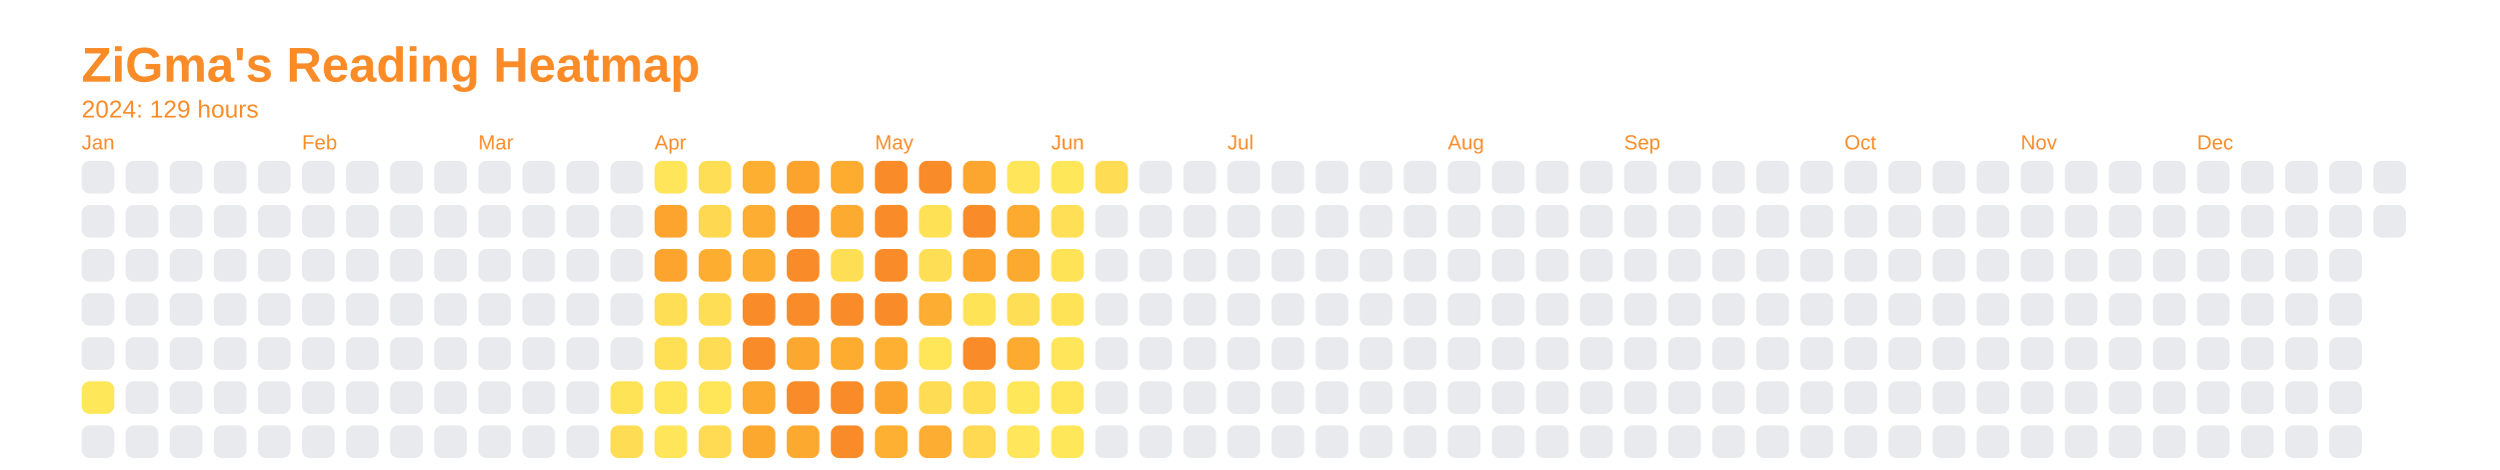
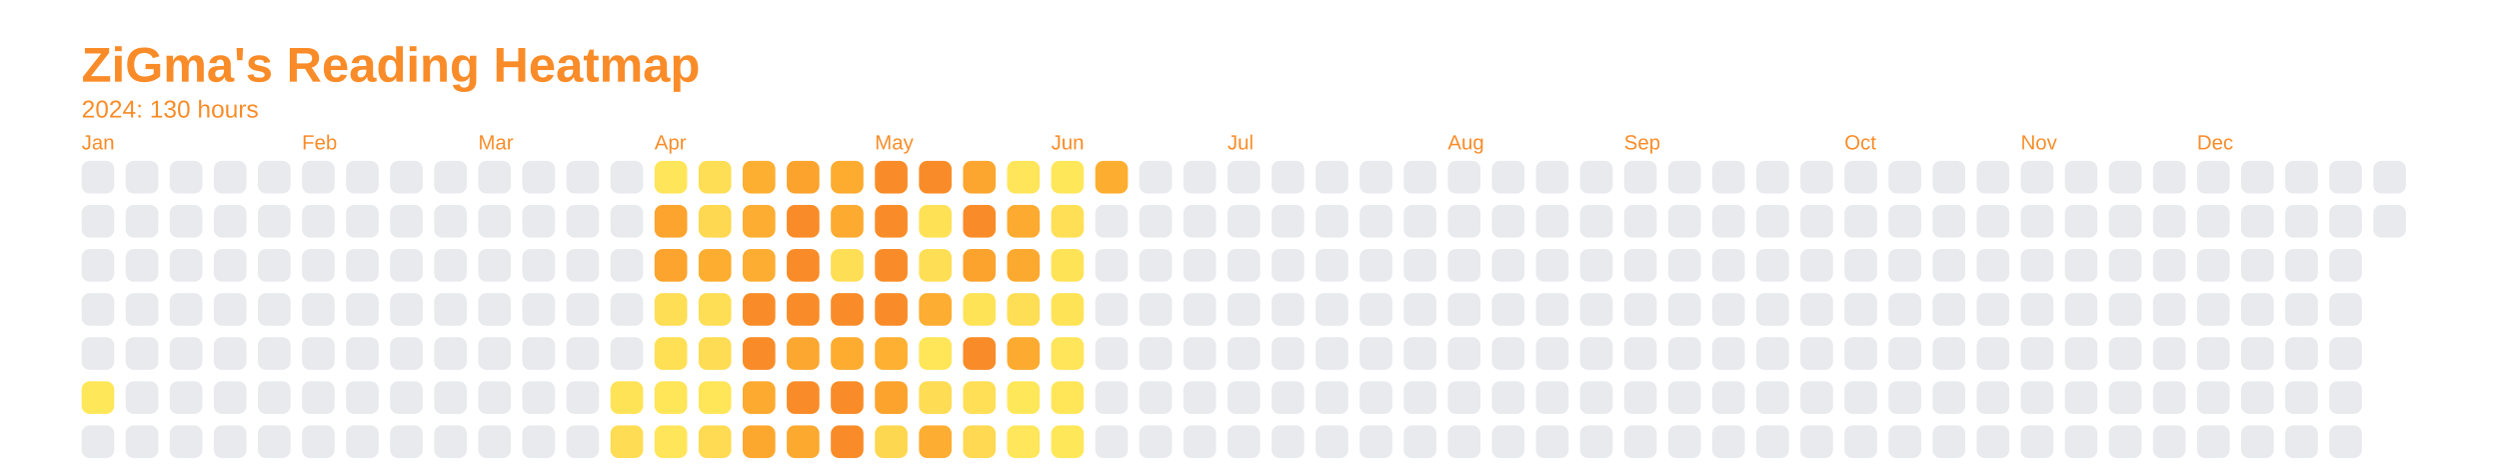
<svg xmlns="http://www.w3.org/2000/svg" baseProfile="full" height="57.5mm" version="1.1" viewBox="0,0,306.2,57.5" width="306.2mm">
  <defs />
  <rect fill="none" height="57.5" width="306.2" x="0" y="0" />
  <text fill="#f98c28" style="font-size:6px; font-family:Arial; font-weight:bold;" x="10" y="10">ZiGma's Reading Heatmap</text>
-   <text fill="#f98c28" style="font-size:3px; font-family:Arial;" x="10" y="14.4">2024: 129 hours</text>
+   <text fill="#f98c28" style="font-size:3px; font-family:Arial;" x="10" y="14.4">2024: 130 hours</text>
  <text fill="#f98c28" style="font-size:2.5px; font-family:Arial" x="10" y="18.3">Jan</text>
  <rect fill="#e8eaed" height="4" rx="1" ry="1" width="4" x="10" y="19.7" />
  <rect fill="#e8eaed" height="4" rx="1" ry="1" width="4" x="10" y="25.1" />
  <rect fill="#e8eaed" height="4" rx="1" ry="1" width="4" x="10" y="30.5" />
  <rect fill="#e8eaed" height="4" rx="1" ry="1" width="4" x="10" y="35.9" />
  <rect fill="#e8eaed" height="4" rx="1" ry="1" width="4" x="10" y="41.3" />
  <rect fill="#ffe75a" height="4" rx="1" ry="1" width="4" x="10" y="46.7" />
  <rect fill="#e8eaed" height="4" rx="1" ry="1" width="4" x="10" y="52.1" />
  <rect fill="#e8eaed" height="4" rx="1" ry="1" width="4" x="15.4" y="19.7" />
  <rect fill="#e8eaed" height="4" rx="1" ry="1" width="4" x="15.4" y="25.1" />
  <rect fill="#e8eaed" height="4" rx="1" ry="1" width="4" x="15.4" y="30.5" />
  <rect fill="#e8eaed" height="4" rx="1" ry="1" width="4" x="15.4" y="35.9" />
  <rect fill="#e8eaed" height="4" rx="1" ry="1" width="4" x="15.4" y="41.3" />
  <rect fill="#e8eaed" height="4" rx="1" ry="1" width="4" x="15.4" y="46.7" />
  <rect fill="#e8eaed" height="4" rx="1" ry="1" width="4" x="15.4" y="52.1" />
  <rect fill="#e8eaed" height="4" rx="1" ry="1" width="4" x="20.8" y="19.7" />
  <rect fill="#e8eaed" height="4" rx="1" ry="1" width="4" x="20.8" y="25.1" />
  <rect fill="#e8eaed" height="4" rx="1" ry="1" width="4" x="20.8" y="30.5" />
  <rect fill="#e8eaed" height="4" rx="1" ry="1" width="4" x="20.8" y="35.9" />
  <rect fill="#e8eaed" height="4" rx="1" ry="1" width="4" x="20.8" y="41.3" />
  <rect fill="#e8eaed" height="4" rx="1" ry="1" width="4" x="20.8" y="46.7" />
  <rect fill="#e8eaed" height="4" rx="1" ry="1" width="4" x="20.8" y="52.1" />
  <rect fill="#e8eaed" height="4" rx="1" ry="1" width="4" x="26.2" y="19.7" />
  <rect fill="#e8eaed" height="4" rx="1" ry="1" width="4" x="26.2" y="25.1" />
  <rect fill="#e8eaed" height="4" rx="1" ry="1" width="4" x="26.2" y="30.5" />
  <rect fill="#e8eaed" height="4" rx="1" ry="1" width="4" x="26.2" y="35.9" />
  <rect fill="#e8eaed" height="4" rx="1" ry="1" width="4" x="26.2" y="41.3" />
  <rect fill="#e8eaed" height="4" rx="1" ry="1" width="4" x="26.2" y="46.7" />
  <rect fill="#e8eaed" height="4" rx="1" ry="1" width="4" x="26.2" y="52.1" />
  <rect fill="#e8eaed" height="4" rx="1" ry="1" width="4" x="31.6" y="19.7" />
  <rect fill="#e8eaed" height="4" rx="1" ry="1" width="4" x="31.6" y="25.1" />
  <rect fill="#e8eaed" height="4" rx="1" ry="1" width="4" x="31.6" y="30.5" />
  <rect fill="#e8eaed" height="4" rx="1" ry="1" width="4" x="31.6" y="35.9" />
  <rect fill="#e8eaed" height="4" rx="1" ry="1" width="4" x="31.6" y="41.3" />
  <rect fill="#e8eaed" height="4" rx="1" ry="1" width="4" x="31.6" y="46.7" />
  <rect fill="#e8eaed" height="4" rx="1" ry="1" width="4" x="31.6" y="52.1" />
  <text fill="#f98c28" style="font-size:2.5px; font-family:Arial" x="37.0" y="18.3">Feb</text>
  <rect fill="#e8eaed" height="4" rx="1" ry="1" width="4" x="37.0" y="19.7" />
  <rect fill="#e8eaed" height="4" rx="1" ry="1" width="4" x="37.0" y="25.1" />
  <rect fill="#e8eaed" height="4" rx="1" ry="1" width="4" x="37.0" y="30.5" />
  <rect fill="#e8eaed" height="4" rx="1" ry="1" width="4" x="37.0" y="35.9" />
  <rect fill="#e8eaed" height="4" rx="1" ry="1" width="4" x="37.0" y="41.3" />
  <rect fill="#e8eaed" height="4" rx="1" ry="1" width="4" x="37.0" y="46.7" />
  <rect fill="#e8eaed" height="4" rx="1" ry="1" width="4" x="37.0" y="52.1" />
  <rect fill="#e8eaed" height="4" rx="1" ry="1" width="4" x="42.4" y="19.7" />
  <rect fill="#e8eaed" height="4" rx="1" ry="1" width="4" x="42.4" y="25.1" />
  <rect fill="#e8eaed" height="4" rx="1" ry="1" width="4" x="42.4" y="30.5" />
  <rect fill="#e8eaed" height="4" rx="1" ry="1" width="4" x="42.4" y="35.9" />
  <rect fill="#e8eaed" height="4" rx="1" ry="1" width="4" x="42.4" y="41.3" />
  <rect fill="#e8eaed" height="4" rx="1" ry="1" width="4" x="42.4" y="46.7" />
  <rect fill="#e8eaed" height="4" rx="1" ry="1" width="4" x="42.4" y="52.1" />
  <rect fill="#e8eaed" height="4" rx="1" ry="1" width="4" x="47.8" y="19.7" />
  <rect fill="#e8eaed" height="4" rx="1" ry="1" width="4" x="47.8" y="25.1" />
  <rect fill="#e8eaed" height="4" rx="1" ry="1" width="4" x="47.8" y="30.5" />
  <rect fill="#e8eaed" height="4" rx="1" ry="1" width="4" x="47.8" y="35.9" />
  <rect fill="#e8eaed" height="4" rx="1" ry="1" width="4" x="47.8" y="41.3" />
  <rect fill="#e8eaed" height="4" rx="1" ry="1" width="4" x="47.8" y="46.7" />
  <rect fill="#e8eaed" height="4" rx="1" ry="1" width="4" x="47.8" y="52.1" />
  <rect fill="#e8eaed" height="4" rx="1" ry="1" width="4" x="53.2" y="19.7" />
  <rect fill="#e8eaed" height="4" rx="1" ry="1" width="4" x="53.2" y="25.1" />
  <rect fill="#e8eaed" height="4" rx="1" ry="1" width="4" x="53.2" y="30.5" />
  <rect fill="#e8eaed" height="4" rx="1" ry="1" width="4" x="53.2" y="35.9" />
  <rect fill="#e8eaed" height="4" rx="1" ry="1" width="4" x="53.2" y="41.3" />
  <rect fill="#e8eaed" height="4" rx="1" ry="1" width="4" x="53.2" y="46.7" />
  <rect fill="#e8eaed" height="4" rx="1" ry="1" width="4" x="53.2" y="52.1" />
  <text fill="#f98c28" style="font-size:2.5px; font-family:Arial" x="58.6" y="18.3">Mar</text>
  <rect fill="#e8eaed" height="4" rx="1" ry="1" width="4" x="58.6" y="19.7" />
  <rect fill="#e8eaed" height="4" rx="1" ry="1" width="4" x="58.6" y="25.1" />
  <rect fill="#e8eaed" height="4" rx="1" ry="1" width="4" x="58.6" y="30.5" />
  <rect fill="#e8eaed" height="4" rx="1" ry="1" width="4" x="58.6" y="35.9" />
  <rect fill="#e8eaed" height="4" rx="1" ry="1" width="4" x="58.6" y="41.3" />
  <rect fill="#e8eaed" height="4" rx="1" ry="1" width="4" x="58.6" y="46.7" />
  <rect fill="#e8eaed" height="4" rx="1" ry="1" width="4" x="58.6" y="52.1" />
  <rect fill="#e8eaed" height="4" rx="1" ry="1" width="4" x="64" y="19.7" />
  <rect fill="#e8eaed" height="4" rx="1" ry="1" width="4" x="64" y="25.1" />
  <rect fill="#e8eaed" height="4" rx="1" ry="1" width="4" x="64" y="30.5" />
  <rect fill="#e8eaed" height="4" rx="1" ry="1" width="4" x="64" y="35.9" />
  <rect fill="#e8eaed" height="4" rx="1" ry="1" width="4" x="64" y="41.3" />
  <rect fill="#e8eaed" height="4" rx="1" ry="1" width="4" x="64" y="46.7" />
  <rect fill="#e8eaed" height="4" rx="1" ry="1" width="4" x="64" y="52.1" />
  <rect fill="#e8eaed" height="4" rx="1" ry="1" width="4" x="69.4" y="19.7" />
  <rect fill="#e8eaed" height="4" rx="1" ry="1" width="4" x="69.4" y="25.1" />
  <rect fill="#e8eaed" height="4" rx="1" ry="1" width="4" x="69.4" y="30.5" />
  <rect fill="#e8eaed" height="4" rx="1" ry="1" width="4" x="69.4" y="35.9" />
  <rect fill="#e8eaed" height="4" rx="1" ry="1" width="4" x="69.4" y="41.3" />
  <rect fill="#e8eaed" height="4" rx="1" ry="1" width="4" x="69.4" y="46.7" />
  <rect fill="#e8eaed" height="4" rx="1" ry="1" width="4" x="69.4" y="52.1" />
  <rect fill="#e8eaed" height="4" rx="1" ry="1" width="4" x="74.8" y="19.7" />
  <rect fill="#e8eaed" height="4" rx="1" ry="1" width="4" x="74.8" y="25.1" />
  <rect fill="#e8eaed" height="4" rx="1" ry="1" width="4" x="74.8" y="30.5" />
  <rect fill="#e8eaed" height="4" rx="1" ry="1" width="4" x="74.8" y="35.9" />
  <rect fill="#e8eaed" height="4" rx="1" ry="1" width="4" x="74.8" y="41.3" />
  <rect fill="#ffe357" height="4" rx="1" ry="1" width="4" x="74.8" y="46.7" />
  <rect fill="#fedc53" height="4" rx="1" ry="1" width="4" x="74.8" y="52.1" />
  <text fill="#f98c28" style="font-size:2.5px; font-family:Arial" x="80.2" y="18.3">Apr</text>
  <rect fill="#ffe559" height="4" rx="1" ry="1" width="4" x="80.2" y="19.7" />
  <rect fill="#fca42e" height="4" rx="1" ry="1" width="4" x="80.2" y="25.1" />
  <rect fill="#fca42e" height="4" rx="1" ry="1" width="4" x="80.2" y="30.5" />
  <rect fill="#fede54" height="4" rx="1" ry="1" width="4" x="80.2" y="35.9" />
  <rect fill="#ffe055" height="4" rx="1" ry="1" width="4" x="80.2" y="41.3" />
  <rect fill="#ffe558" height="4" rx="1" ry="1" width="4" x="80.2" y="46.7" />
  <rect fill="#ffe559" height="4" rx="1" ry="1" width="4" x="80.2" y="52.1" />
  <rect fill="#fede54" height="4" rx="1" ry="1" width="4" x="85.6" y="19.7" />
  <rect fill="#fed850" height="4" rx="1" ry="1" width="4" x="85.6" y="25.1" />
  <rect fill="#fdae31" height="4" rx="1" ry="1" width="4" x="85.6" y="30.5" />
  <rect fill="#fede54" height="4" rx="1" ry="1" width="4" x="85.6" y="35.9" />
  <rect fill="#fedc53" height="4" rx="1" ry="1" width="4" x="85.6" y="41.3" />
  <rect fill="#ffe558" height="4" rx="1" ry="1" width="4" x="85.6" y="46.7" />
  <rect fill="#fedb52" height="4" rx="1" ry="1" width="4" x="85.6" y="52.1" />
  <rect fill="#fdaf31" height="4" rx="1" ry="1" width="4" x="91" y="19.7" />
  <rect fill="#fdad31" height="4" rx="1" ry="1" width="4" x="91" y="25.1" />
  <rect fill="#fdad31" height="4" rx="1" ry="1" width="4" x="91" y="30.5" />
  <rect fill="#f98c28" height="4" rx="1" ry="1" width="4" x="91" y="35.9" />
  <rect fill="#f98c28" height="4" rx="1" ry="1" width="4" x="91" y="41.3" />
  <rect fill="#fcaa30" height="4" rx="1" ry="1" width="4" x="91" y="46.7" />
  <rect fill="#fca82f" height="4" rx="1" ry="1" width="4" x="91" y="52.1" />
  <rect fill="#fca32e" height="4" rx="1" ry="1" width="4" x="96.4" y="19.7" />
  <rect fill="#f98c28" height="4" rx="1" ry="1" width="4" x="96.4" y="25.1" />
  <rect fill="#f98c28" height="4" rx="1" ry="1" width="4" x="96.4" y="30.5" />
  <rect fill="#f98c28" height="4" rx="1" ry="1" width="4" x="96.4" y="35.9" />
  <rect fill="#fca72f" height="4" rx="1" ry="1" width="4" x="96.4" y="41.3" />
  <rect fill="#f98c28" height="4" rx="1" ry="1" width="4" x="96.4" y="46.7" />
  <rect fill="#fca930" height="4" rx="1" ry="1" width="4" x="96.4" y="52.1" />
  <rect fill="#fdac30" height="4" rx="1" ry="1" width="4" x="101.8" y="19.7" />
  <rect fill="#fcab30" height="4" rx="1" ry="1" width="4" x="101.8" y="25.1" />
  <rect fill="#fede54" height="4" rx="1" ry="1" width="4" x="101.8" y="30.5" />
  <rect fill="#f98c28" height="4" rx="1" ry="1" width="4" x="101.8" y="35.9" />
  <rect fill="#fdac30" height="4" rx="1" ry="1" width="4" x="101.8" y="41.3" />
  <rect fill="#f98c28" height="4" rx="1" ry="1" width="4" x="101.8" y="46.7" />
  <rect fill="#f98c28" height="4" rx="1" ry="1" width="4" x="101.8" y="52.1" />
  <text fill="#f98c28" style="font-size:2.5px; font-family:Arial" x="107.2" y="18.3">May</text>
  <rect fill="#f98c28" height="4" rx="1" ry="1" width="4" x="107.2" y="19.7" />
  <rect fill="#f98c28" height="4" rx="1" ry="1" width="4" x="107.2" y="25.1" />
  <rect fill="#f98c28" height="4" rx="1" ry="1" width="4" x="107.2" y="30.5" />
  <rect fill="#f98c28" height="4" rx="1" ry="1" width="4" x="107.2" y="35.9" />
  <rect fill="#fdb031" height="4" rx="1" ry="1" width="4" x="107.2" y="41.3" />
  <rect fill="#fca32e" height="4" rx="1" ry="1" width="4" x="107.2" y="46.7" />
-   <rect fill="#fdb031" height="4" rx="1" ry="1" width="4" x="107.2" y="52.1" />
+   <rect fill="#fed750" height="4" rx="1" ry="1" width="4" x="107.2" y="52.1" />
  <rect fill="#f98c28" height="4" rx="1" ry="1" width="4" x="112.6" y="19.7" />
  <rect fill="#ffe156" height="4" rx="1" ry="1" width="4" x="112.6" y="25.1" />
  <rect fill="#fede54" height="4" rx="1" ry="1" width="4" x="112.6" y="30.5" />
  <rect fill="#fdad31" height="4" rx="1" ry="1" width="4" x="112.6" y="35.9" />
  <rect fill="#ffe659" height="4" rx="1" ry="1" width="4" x="112.6" y="41.3" />
  <rect fill="#fedc53" height="4" rx="1" ry="1" width="4" x="112.6" y="46.7" />
  <rect fill="#fdad31" height="4" rx="1" ry="1" width="4" x="112.6" y="52.1" />
  <rect fill="#fca62f" height="4" rx="1" ry="1" width="4" x="118" y="19.7" />
  <rect fill="#f98c28" height="4" rx="1" ry="1" width="4" x="118" y="25.1" />
  <rect fill="#fca32e" height="4" rx="1" ry="1" width="4" x="118" y="30.5" />
  <rect fill="#ffe357" height="4" rx="1" ry="1" width="4" x="118" y="35.9" />
  <rect fill="#f98c28" height="4" rx="1" ry="1" width="4" x="118" y="41.3" />
  <rect fill="#ffdf55" height="4" rx="1" ry="1" width="4" x="118" y="46.7" />
  <rect fill="#fed951" height="4" rx="1" ry="1" width="4" x="118" y="52.1" />
  <rect fill="#ffe559" height="4" rx="1" ry="1" width="4" x="123.4" y="19.7" />
  <rect fill="#fcaa30" height="4" rx="1" ry="1" width="4" x="123.4" y="25.1" />
  <rect fill="#fca930" height="4" rx="1" ry="1" width="4" x="123.4" y="30.5" />
  <rect fill="#fede54" height="4" rx="1" ry="1" width="4" x="123.4" y="35.9" />
  <rect fill="#fdab30" height="4" rx="1" ry="1" width="4" x="123.4" y="41.3" />
  <rect fill="#ffe75a" height="4" rx="1" ry="1" width="4" x="123.4" y="46.7" />
  <rect fill="#ffe65a" height="4" rx="1" ry="1" width="4" x="123.4" y="52.1" />
  <text fill="#f98c28" style="font-size:2.5px; font-family:Arial" x="128.8" y="18.3">Jun</text>
  <rect fill="#ffe75a" height="4" rx="1" ry="1" width="4" x="128.8" y="19.7" />
  <rect fill="#ffdf55" height="4" rx="1" ry="1" width="4" x="128.8" y="25.1" />
  <rect fill="#ffe357" height="4" rx="1" ry="1" width="4" x="128.8" y="30.5" />
  <rect fill="#ffe357" height="4" rx="1" ry="1" width="4" x="128.8" y="35.9" />
  <rect fill="#ffe559" height="4" rx="1" ry="1" width="4" x="128.8" y="41.3" />
  <rect fill="#ffe659" height="4" rx="1" ry="1" width="4" x="128.8" y="46.7" />
  <rect fill="#ffe75a" height="4" rx="1" ry="1" width="4" x="128.8" y="52.1" />
-   <rect fill="#fedc53" height="4" rx="1" ry="1" width="4" x="134.2" y="19.7" />
+   <rect fill="#fdae31" height="4" rx="1" ry="1" width="4" x="134.2" y="19.7" />
  <rect fill="#e8eaed" height="4" rx="1" ry="1" width="4" x="134.2" y="25.1" />
  <rect fill="#e8eaed" height="4" rx="1" ry="1" width="4" x="134.2" y="30.5" />
  <rect fill="#e8eaed" height="4" rx="1" ry="1" width="4" x="134.2" y="35.9" />
  <rect fill="#e8eaed" height="4" rx="1" ry="1" width="4" x="134.2" y="41.3" />
  <rect fill="#e8eaed" height="4" rx="1" ry="1" width="4" x="134.2" y="46.7" />
  <rect fill="#e8eaed" height="4" rx="1" ry="1" width="4" x="134.2" y="52.1" />
  <rect fill="#e8eaed" height="4" rx="1" ry="1" width="4" x="139.6" y="19.7" />
  <rect fill="#e8eaed" height="4" rx="1" ry="1" width="4" x="139.6" y="25.1" />
  <rect fill="#e8eaed" height="4" rx="1" ry="1" width="4" x="139.6" y="30.5" />
  <rect fill="#e8eaed" height="4" rx="1" ry="1" width="4" x="139.6" y="35.9" />
  <rect fill="#e8eaed" height="4" rx="1" ry="1" width="4" x="139.6" y="41.3" />
  <rect fill="#e8eaed" height="4" rx="1" ry="1" width="4" x="139.6" y="46.7" />
  <rect fill="#e8eaed" height="4" rx="1" ry="1" width="4" x="139.6" y="52.1" />
  <rect fill="#e8eaed" height="4" rx="1" ry="1" width="4" x="145" y="19.7" />
  <rect fill="#e8eaed" height="4" rx="1" ry="1" width="4" x="145" y="25.1" />
  <rect fill="#e8eaed" height="4" rx="1" ry="1" width="4" x="145" y="30.5" />
  <rect fill="#e8eaed" height="4" rx="1" ry="1" width="4" x="145" y="35.9" />
  <rect fill="#e8eaed" height="4" rx="1" ry="1" width="4" x="145" y="41.3" />
  <rect fill="#e8eaed" height="4" rx="1" ry="1" width="4" x="145" y="46.7" />
  <rect fill="#e8eaed" height="4" rx="1" ry="1" width="4" x="145" y="52.1" />
  <text fill="#f98c28" style="font-size:2.5px; font-family:Arial" x="150.4" y="18.3">Jul</text>
  <rect fill="#e8eaed" height="4" rx="1" ry="1" width="4" x="150.4" y="19.7" />
  <rect fill="#e8eaed" height="4" rx="1" ry="1" width="4" x="150.4" y="25.1" />
  <rect fill="#e8eaed" height="4" rx="1" ry="1" width="4" x="150.4" y="30.5" />
  <rect fill="#e8eaed" height="4" rx="1" ry="1" width="4" x="150.4" y="35.9" />
  <rect fill="#e8eaed" height="4" rx="1" ry="1" width="4" x="150.4" y="41.3" />
  <rect fill="#e8eaed" height="4" rx="1" ry="1" width="4" x="150.4" y="46.7" />
  <rect fill="#e8eaed" height="4" rx="1" ry="1" width="4" x="150.4" y="52.1" />
  <rect fill="#e8eaed" height="4" rx="1" ry="1" width="4" x="155.8" y="19.7" />
  <rect fill="#e8eaed" height="4" rx="1" ry="1" width="4" x="155.8" y="25.1" />
  <rect fill="#e8eaed" height="4" rx="1" ry="1" width="4" x="155.8" y="30.5" />
  <rect fill="#e8eaed" height="4" rx="1" ry="1" width="4" x="155.8" y="35.9" />
  <rect fill="#e8eaed" height="4" rx="1" ry="1" width="4" x="155.8" y="41.3" />
  <rect fill="#e8eaed" height="4" rx="1" ry="1" width="4" x="155.8" y="46.7" />
  <rect fill="#e8eaed" height="4" rx="1" ry="1" width="4" x="155.8" y="52.1" />
  <rect fill="#e8eaed" height="4" rx="1" ry="1" width="4" x="161.2" y="19.7" />
  <rect fill="#e8eaed" height="4" rx="1" ry="1" width="4" x="161.2" y="25.1" />
  <rect fill="#e8eaed" height="4" rx="1" ry="1" width="4" x="161.2" y="30.5" />
  <rect fill="#e8eaed" height="4" rx="1" ry="1" width="4" x="161.2" y="35.9" />
  <rect fill="#e8eaed" height="4" rx="1" ry="1" width="4" x="161.2" y="41.3" />
  <rect fill="#e8eaed" height="4" rx="1" ry="1" width="4" x="161.2" y="46.7" />
  <rect fill="#e8eaed" height="4" rx="1" ry="1" width="4" x="161.2" y="52.1" />
  <rect fill="#e8eaed" height="4" rx="1" ry="1" width="4" x="166.6" y="19.7" />
  <rect fill="#e8eaed" height="4" rx="1" ry="1" width="4" x="166.6" y="25.1" />
  <rect fill="#e8eaed" height="4" rx="1" ry="1" width="4" x="166.6" y="30.5" />
  <rect fill="#e8eaed" height="4" rx="1" ry="1" width="4" x="166.6" y="35.9" />
  <rect fill="#e8eaed" height="4" rx="1" ry="1" width="4" x="166.6" y="41.3" />
  <rect fill="#e8eaed" height="4" rx="1" ry="1" width="4" x="166.6" y="46.7" />
  <rect fill="#e8eaed" height="4" rx="1" ry="1" width="4" x="166.6" y="52.1" />
  <rect fill="#e8eaed" height="4" rx="1" ry="1" width="4" x="172" y="19.7" />
  <rect fill="#e8eaed" height="4" rx="1" ry="1" width="4" x="172" y="25.1" />
  <rect fill="#e8eaed" height="4" rx="1" ry="1" width="4" x="172" y="30.5" />
  <rect fill="#e8eaed" height="4" rx="1" ry="1" width="4" x="172" y="35.9" />
  <rect fill="#e8eaed" height="4" rx="1" ry="1" width="4" x="172" y="41.3" />
  <rect fill="#e8eaed" height="4" rx="1" ry="1" width="4" x="172" y="46.7" />
  <rect fill="#e8eaed" height="4" rx="1" ry="1" width="4" x="172" y="52.1" />
  <text fill="#f98c28" style="font-size:2.5px; font-family:Arial" x="177.4" y="18.3">Aug</text>
  <rect fill="#e8eaed" height="4" rx="1" ry="1" width="4" x="177.4" y="19.7" />
  <rect fill="#e8eaed" height="4" rx="1" ry="1" width="4" x="177.4" y="25.1" />
  <rect fill="#e8eaed" height="4" rx="1" ry="1" width="4" x="177.4" y="30.5" />
  <rect fill="#e8eaed" height="4" rx="1" ry="1" width="4" x="177.4" y="35.9" />
  <rect fill="#e8eaed" height="4" rx="1" ry="1" width="4" x="177.4" y="41.3" />
  <rect fill="#e8eaed" height="4" rx="1" ry="1" width="4" x="177.4" y="46.7" />
  <rect fill="#e8eaed" height="4" rx="1" ry="1" width="4" x="177.4" y="52.1" />
  <rect fill="#e8eaed" height="4" rx="1" ry="1" width="4" x="182.8" y="19.7" />
  <rect fill="#e8eaed" height="4" rx="1" ry="1" width="4" x="182.8" y="25.1" />
  <rect fill="#e8eaed" height="4" rx="1" ry="1" width="4" x="182.8" y="30.5" />
  <rect fill="#e8eaed" height="4" rx="1" ry="1" width="4" x="182.8" y="35.9" />
  <rect fill="#e8eaed" height="4" rx="1" ry="1" width="4" x="182.8" y="41.3" />
  <rect fill="#e8eaed" height="4" rx="1" ry="1" width="4" x="182.8" y="46.7" />
  <rect fill="#e8eaed" height="4" rx="1" ry="1" width="4" x="182.8" y="52.1" />
  <rect fill="#e8eaed" height="4" rx="1" ry="1" width="4" x="188.2" y="19.7" />
  <rect fill="#e8eaed" height="4" rx="1" ry="1" width="4" x="188.2" y="25.1" />
  <rect fill="#e8eaed" height="4" rx="1" ry="1" width="4" x="188.2" y="30.5" />
  <rect fill="#e8eaed" height="4" rx="1" ry="1" width="4" x="188.2" y="35.9" />
  <rect fill="#e8eaed" height="4" rx="1" ry="1" width="4" x="188.2" y="41.3" />
  <rect fill="#e8eaed" height="4" rx="1" ry="1" width="4" x="188.2" y="46.7" />
  <rect fill="#e8eaed" height="4" rx="1" ry="1" width="4" x="188.2" y="52.1" />
  <rect fill="#e8eaed" height="4" rx="1" ry="1" width="4" x="193.6" y="19.7" />
  <rect fill="#e8eaed" height="4" rx="1" ry="1" width="4" x="193.6" y="25.1" />
  <rect fill="#e8eaed" height="4" rx="1" ry="1" width="4" x="193.6" y="30.5" />
  <rect fill="#e8eaed" height="4" rx="1" ry="1" width="4" x="193.6" y="35.9" />
  <rect fill="#e8eaed" height="4" rx="1" ry="1" width="4" x="193.6" y="41.3" />
  <rect fill="#e8eaed" height="4" rx="1" ry="1" width="4" x="193.6" y="46.7" />
  <rect fill="#e8eaed" height="4" rx="1" ry="1" width="4" x="193.6" y="52.1" />
  <text fill="#f98c28" style="font-size:2.5px; font-family:Arial" x="199" y="18.3">Sep</text>
  <rect fill="#e8eaed" height="4" rx="1" ry="1" width="4" x="199" y="19.7" />
  <rect fill="#e8eaed" height="4" rx="1" ry="1" width="4" x="199" y="25.1" />
  <rect fill="#e8eaed" height="4" rx="1" ry="1" width="4" x="199" y="30.5" />
  <rect fill="#e8eaed" height="4" rx="1" ry="1" width="4" x="199" y="35.9" />
  <rect fill="#e8eaed" height="4" rx="1" ry="1" width="4" x="199" y="41.3" />
  <rect fill="#e8eaed" height="4" rx="1" ry="1" width="4" x="199" y="46.7" />
  <rect fill="#e8eaed" height="4" rx="1" ry="1" width="4" x="199" y="52.1" />
  <rect fill="#e8eaed" height="4" rx="1" ry="1" width="4" x="204.4" y="19.7" />
  <rect fill="#e8eaed" height="4" rx="1" ry="1" width="4" x="204.4" y="25.1" />
  <rect fill="#e8eaed" height="4" rx="1" ry="1" width="4" x="204.4" y="30.5" />
  <rect fill="#e8eaed" height="4" rx="1" ry="1" width="4" x="204.4" y="35.9" />
  <rect fill="#e8eaed" height="4" rx="1" ry="1" width="4" x="204.4" y="41.3" />
  <rect fill="#e8eaed" height="4" rx="1" ry="1" width="4" x="204.4" y="46.7" />
  <rect fill="#e8eaed" height="4" rx="1" ry="1" width="4" x="204.4" y="52.1" />
  <rect fill="#e8eaed" height="4" rx="1" ry="1" width="4" x="209.8" y="19.7" />
  <rect fill="#e8eaed" height="4" rx="1" ry="1" width="4" x="209.8" y="25.1" />
  <rect fill="#e8eaed" height="4" rx="1" ry="1" width="4" x="209.8" y="30.5" />
  <rect fill="#e8eaed" height="4" rx="1" ry="1" width="4" x="209.8" y="35.9" />
  <rect fill="#e8eaed" height="4" rx="1" ry="1" width="4" x="209.8" y="41.3" />
  <rect fill="#e8eaed" height="4" rx="1" ry="1" width="4" x="209.8" y="46.7" />
  <rect fill="#e8eaed" height="4" rx="1" ry="1" width="4" x="209.8" y="52.1" />
  <rect fill="#e8eaed" height="4" rx="1" ry="1" width="4" x="215.2" y="19.7" />
  <rect fill="#e8eaed" height="4" rx="1" ry="1" width="4" x="215.2" y="25.1" />
  <rect fill="#e8eaed" height="4" rx="1" ry="1" width="4" x="215.2" y="30.5" />
  <rect fill="#e8eaed" height="4" rx="1" ry="1" width="4" x="215.2" y="35.9" />
  <rect fill="#e8eaed" height="4" rx="1" ry="1" width="4" x="215.2" y="41.3" />
  <rect fill="#e8eaed" height="4" rx="1" ry="1" width="4" x="215.2" y="46.7" />
  <rect fill="#e8eaed" height="4" rx="1" ry="1" width="4" x="215.2" y="52.1" />
  <rect fill="#e8eaed" height="4" rx="1" ry="1" width="4" x="220.6" y="19.7" />
  <rect fill="#e8eaed" height="4" rx="1" ry="1" width="4" x="220.6" y="25.1" />
  <rect fill="#e8eaed" height="4" rx="1" ry="1" width="4" x="220.6" y="30.5" />
  <rect fill="#e8eaed" height="4" rx="1" ry="1" width="4" x="220.6" y="35.9" />
  <rect fill="#e8eaed" height="4" rx="1" ry="1" width="4" x="220.6" y="41.3" />
  <rect fill="#e8eaed" height="4" rx="1" ry="1" width="4" x="220.6" y="46.7" />
  <rect fill="#e8eaed" height="4" rx="1" ry="1" width="4" x="220.6" y="52.1" />
  <text fill="#f98c28" style="font-size:2.5px; font-family:Arial" x="226" y="18.3">Oct</text>
  <rect fill="#e8eaed" height="4" rx="1" ry="1" width="4" x="226" y="19.7" />
  <rect fill="#e8eaed" height="4" rx="1" ry="1" width="4" x="226" y="25.1" />
  <rect fill="#e8eaed" height="4" rx="1" ry="1" width="4" x="226" y="30.5" />
  <rect fill="#e8eaed" height="4" rx="1" ry="1" width="4" x="226" y="35.9" />
  <rect fill="#e8eaed" height="4" rx="1" ry="1" width="4" x="226" y="41.3" />
  <rect fill="#e8eaed" height="4" rx="1" ry="1" width="4" x="226" y="46.7" />
  <rect fill="#e8eaed" height="4" rx="1" ry="1" width="4" x="226" y="52.1" />
  <rect fill="#e8eaed" height="4" rx="1" ry="1" width="4" x="231.4" y="19.7" />
  <rect fill="#e8eaed" height="4" rx="1" ry="1" width="4" x="231.4" y="25.1" />
  <rect fill="#e8eaed" height="4" rx="1" ry="1" width="4" x="231.4" y="30.5" />
  <rect fill="#e8eaed" height="4" rx="1" ry="1" width="4" x="231.4" y="35.9" />
  <rect fill="#e8eaed" height="4" rx="1" ry="1" width="4" x="231.4" y="41.3" />
  <rect fill="#e8eaed" height="4" rx="1" ry="1" width="4" x="231.4" y="46.7" />
  <rect fill="#e8eaed" height="4" rx="1" ry="1" width="4" x="231.4" y="52.1" />
  <rect fill="#e8eaed" height="4" rx="1" ry="1" width="4" x="236.8" y="19.7" />
  <rect fill="#e8eaed" height="4" rx="1" ry="1" width="4" x="236.8" y="25.1" />
  <rect fill="#e8eaed" height="4" rx="1" ry="1" width="4" x="236.8" y="30.5" />
  <rect fill="#e8eaed" height="4" rx="1" ry="1" width="4" x="236.8" y="35.9" />
  <rect fill="#e8eaed" height="4" rx="1" ry="1" width="4" x="236.8" y="41.3" />
  <rect fill="#e8eaed" height="4" rx="1" ry="1" width="4" x="236.8" y="46.7" />
  <rect fill="#e8eaed" height="4" rx="1" ry="1" width="4" x="236.8" y="52.1" />
  <rect fill="#e8eaed" height="4" rx="1" ry="1" width="4" x="242.2" y="19.7" />
  <rect fill="#e8eaed" height="4" rx="1" ry="1" width="4" x="242.2" y="25.1" />
  <rect fill="#e8eaed" height="4" rx="1" ry="1" width="4" x="242.2" y="30.5" />
  <rect fill="#e8eaed" height="4" rx="1" ry="1" width="4" x="242.2" y="35.9" />
  <rect fill="#e8eaed" height="4" rx="1" ry="1" width="4" x="242.2" y="41.3" />
  <rect fill="#e8eaed" height="4" rx="1" ry="1" width="4" x="242.2" y="46.7" />
  <rect fill="#e8eaed" height="4" rx="1" ry="1" width="4" x="242.2" y="52.1" />
  <text fill="#f98c28" style="font-size:2.5px; font-family:Arial" x="247.6" y="18.3">Nov</text>
  <rect fill="#e8eaed" height="4" rx="1" ry="1" width="4" x="247.6" y="19.7" />
  <rect fill="#e8eaed" height="4" rx="1" ry="1" width="4" x="247.6" y="25.1" />
  <rect fill="#e8eaed" height="4" rx="1" ry="1" width="4" x="247.6" y="30.5" />
  <rect fill="#e8eaed" height="4" rx="1" ry="1" width="4" x="247.6" y="35.9" />
  <rect fill="#e8eaed" height="4" rx="1" ry="1" width="4" x="247.6" y="41.3" />
  <rect fill="#e8eaed" height="4" rx="1" ry="1" width="4" x="247.6" y="46.7" />
  <rect fill="#e8eaed" height="4" rx="1" ry="1" width="4" x="247.6" y="52.1" />
  <rect fill="#e8eaed" height="4" rx="1" ry="1" width="4" x="253" y="19.7" />
  <rect fill="#e8eaed" height="4" rx="1" ry="1" width="4" x="253" y="25.1" />
  <rect fill="#e8eaed" height="4" rx="1" ry="1" width="4" x="253" y="30.5" />
  <rect fill="#e8eaed" height="4" rx="1" ry="1" width="4" x="253" y="35.9" />
  <rect fill="#e8eaed" height="4" rx="1" ry="1" width="4" x="253" y="41.3" />
  <rect fill="#e8eaed" height="4" rx="1" ry="1" width="4" x="253" y="46.7" />
  <rect fill="#e8eaed" height="4" rx="1" ry="1" width="4" x="253" y="52.1" />
  <rect fill="#e8eaed" height="4" rx="1" ry="1" width="4" x="258.4" y="19.7" />
  <rect fill="#e8eaed" height="4" rx="1" ry="1" width="4" x="258.4" y="25.1" />
  <rect fill="#e8eaed" height="4" rx="1" ry="1" width="4" x="258.4" y="30.5" />
  <rect fill="#e8eaed" height="4" rx="1" ry="1" width="4" x="258.4" y="35.9" />
  <rect fill="#e8eaed" height="4" rx="1" ry="1" width="4" x="258.4" y="41.3" />
  <rect fill="#e8eaed" height="4" rx="1" ry="1" width="4" x="258.4" y="46.7" />
  <rect fill="#e8eaed" height="4" rx="1" ry="1" width="4" x="258.4" y="52.1" />
  <rect fill="#e8eaed" height="4" rx="1" ry="1" width="4" x="263.8" y="19.7" />
  <rect fill="#e8eaed" height="4" rx="1" ry="1" width="4" x="263.8" y="25.1" />
  <rect fill="#e8eaed" height="4" rx="1" ry="1" width="4" x="263.8" y="30.5" />
  <rect fill="#e8eaed" height="4" rx="1" ry="1" width="4" x="263.8" y="35.9" />
  <rect fill="#e8eaed" height="4" rx="1" ry="1" width="4" x="263.8" y="41.3" />
  <rect fill="#e8eaed" height="4" rx="1" ry="1" width="4" x="263.8" y="46.7" />
  <rect fill="#e8eaed" height="4" rx="1" ry="1" width="4" x="263.8" y="52.1" />
  <text fill="#f98c28" style="font-size:2.5px; font-family:Arial" x="269.2" y="18.3">Dec</text>
  <rect fill="#e8eaed" height="4" rx="1" ry="1" width="4" x="269.2" y="19.7" />
  <rect fill="#e8eaed" height="4" rx="1" ry="1" width="4" x="269.2" y="25.1" />
  <rect fill="#e8eaed" height="4" rx="1" ry="1" width="4" x="269.2" y="30.5" />
  <rect fill="#e8eaed" height="4" rx="1" ry="1" width="4" x="269.2" y="35.9" />
  <rect fill="#e8eaed" height="4" rx="1" ry="1" width="4" x="269.2" y="41.3" />
  <rect fill="#e8eaed" height="4" rx="1" ry="1" width="4" x="269.2" y="46.7" />
  <rect fill="#e8eaed" height="4" rx="1" ry="1" width="4" x="269.2" y="52.1" />
  <rect fill="#e8eaed" height="4" rx="1" ry="1" width="4" x="274.6" y="19.7" />
  <rect fill="#e8eaed" height="4" rx="1" ry="1" width="4" x="274.6" y="25.1" />
  <rect fill="#e8eaed" height="4" rx="1" ry="1" width="4" x="274.6" y="30.5" />
  <rect fill="#e8eaed" height="4" rx="1" ry="1" width="4" x="274.6" y="35.9" />
  <rect fill="#e8eaed" height="4" rx="1" ry="1" width="4" x="274.6" y="41.3" />
  <rect fill="#e8eaed" height="4" rx="1" ry="1" width="4" x="274.6" y="46.7" />
  <rect fill="#e8eaed" height="4" rx="1" ry="1" width="4" x="274.6" y="52.1" />
  <rect fill="#e8eaed" height="4" rx="1" ry="1" width="4" x="280" y="19.7" />
  <rect fill="#e8eaed" height="4" rx="1" ry="1" width="4" x="280" y="25.1" />
  <rect fill="#e8eaed" height="4" rx="1" ry="1" width="4" x="280" y="30.5" />
  <rect fill="#e8eaed" height="4" rx="1" ry="1" width="4" x="280" y="35.9" />
  <rect fill="#e8eaed" height="4" rx="1" ry="1" width="4" x="280" y="41.3" />
  <rect fill="#e8eaed" height="4" rx="1" ry="1" width="4" x="280" y="46.7" />
  <rect fill="#e8eaed" height="4" rx="1" ry="1" width="4" x="280" y="52.1" />
  <rect fill="#e8eaed" height="4" rx="1" ry="1" width="4" x="285.4" y="19.7" />
  <rect fill="#e8eaed" height="4" rx="1" ry="1" width="4" x="285.4" y="25.1" />
  <rect fill="#e8eaed" height="4" rx="1" ry="1" width="4" x="285.4" y="30.5" />
  <rect fill="#e8eaed" height="4" rx="1" ry="1" width="4" x="285.4" y="35.9" />
  <rect fill="#e8eaed" height="4" rx="1" ry="1" width="4" x="285.4" y="41.3" />
  <rect fill="#e8eaed" height="4" rx="1" ry="1" width="4" x="285.4" y="46.7" />
  <rect fill="#e8eaed" height="4" rx="1" ry="1" width="4" x="285.4" y="52.1" />
  <rect fill="#e8eaed" height="4" rx="1" ry="1" width="4" x="290.8" y="19.7" />
  <rect fill="#e8eaed" height="4" rx="1" ry="1" width="4" x="290.8" y="25.1" />
</svg>
